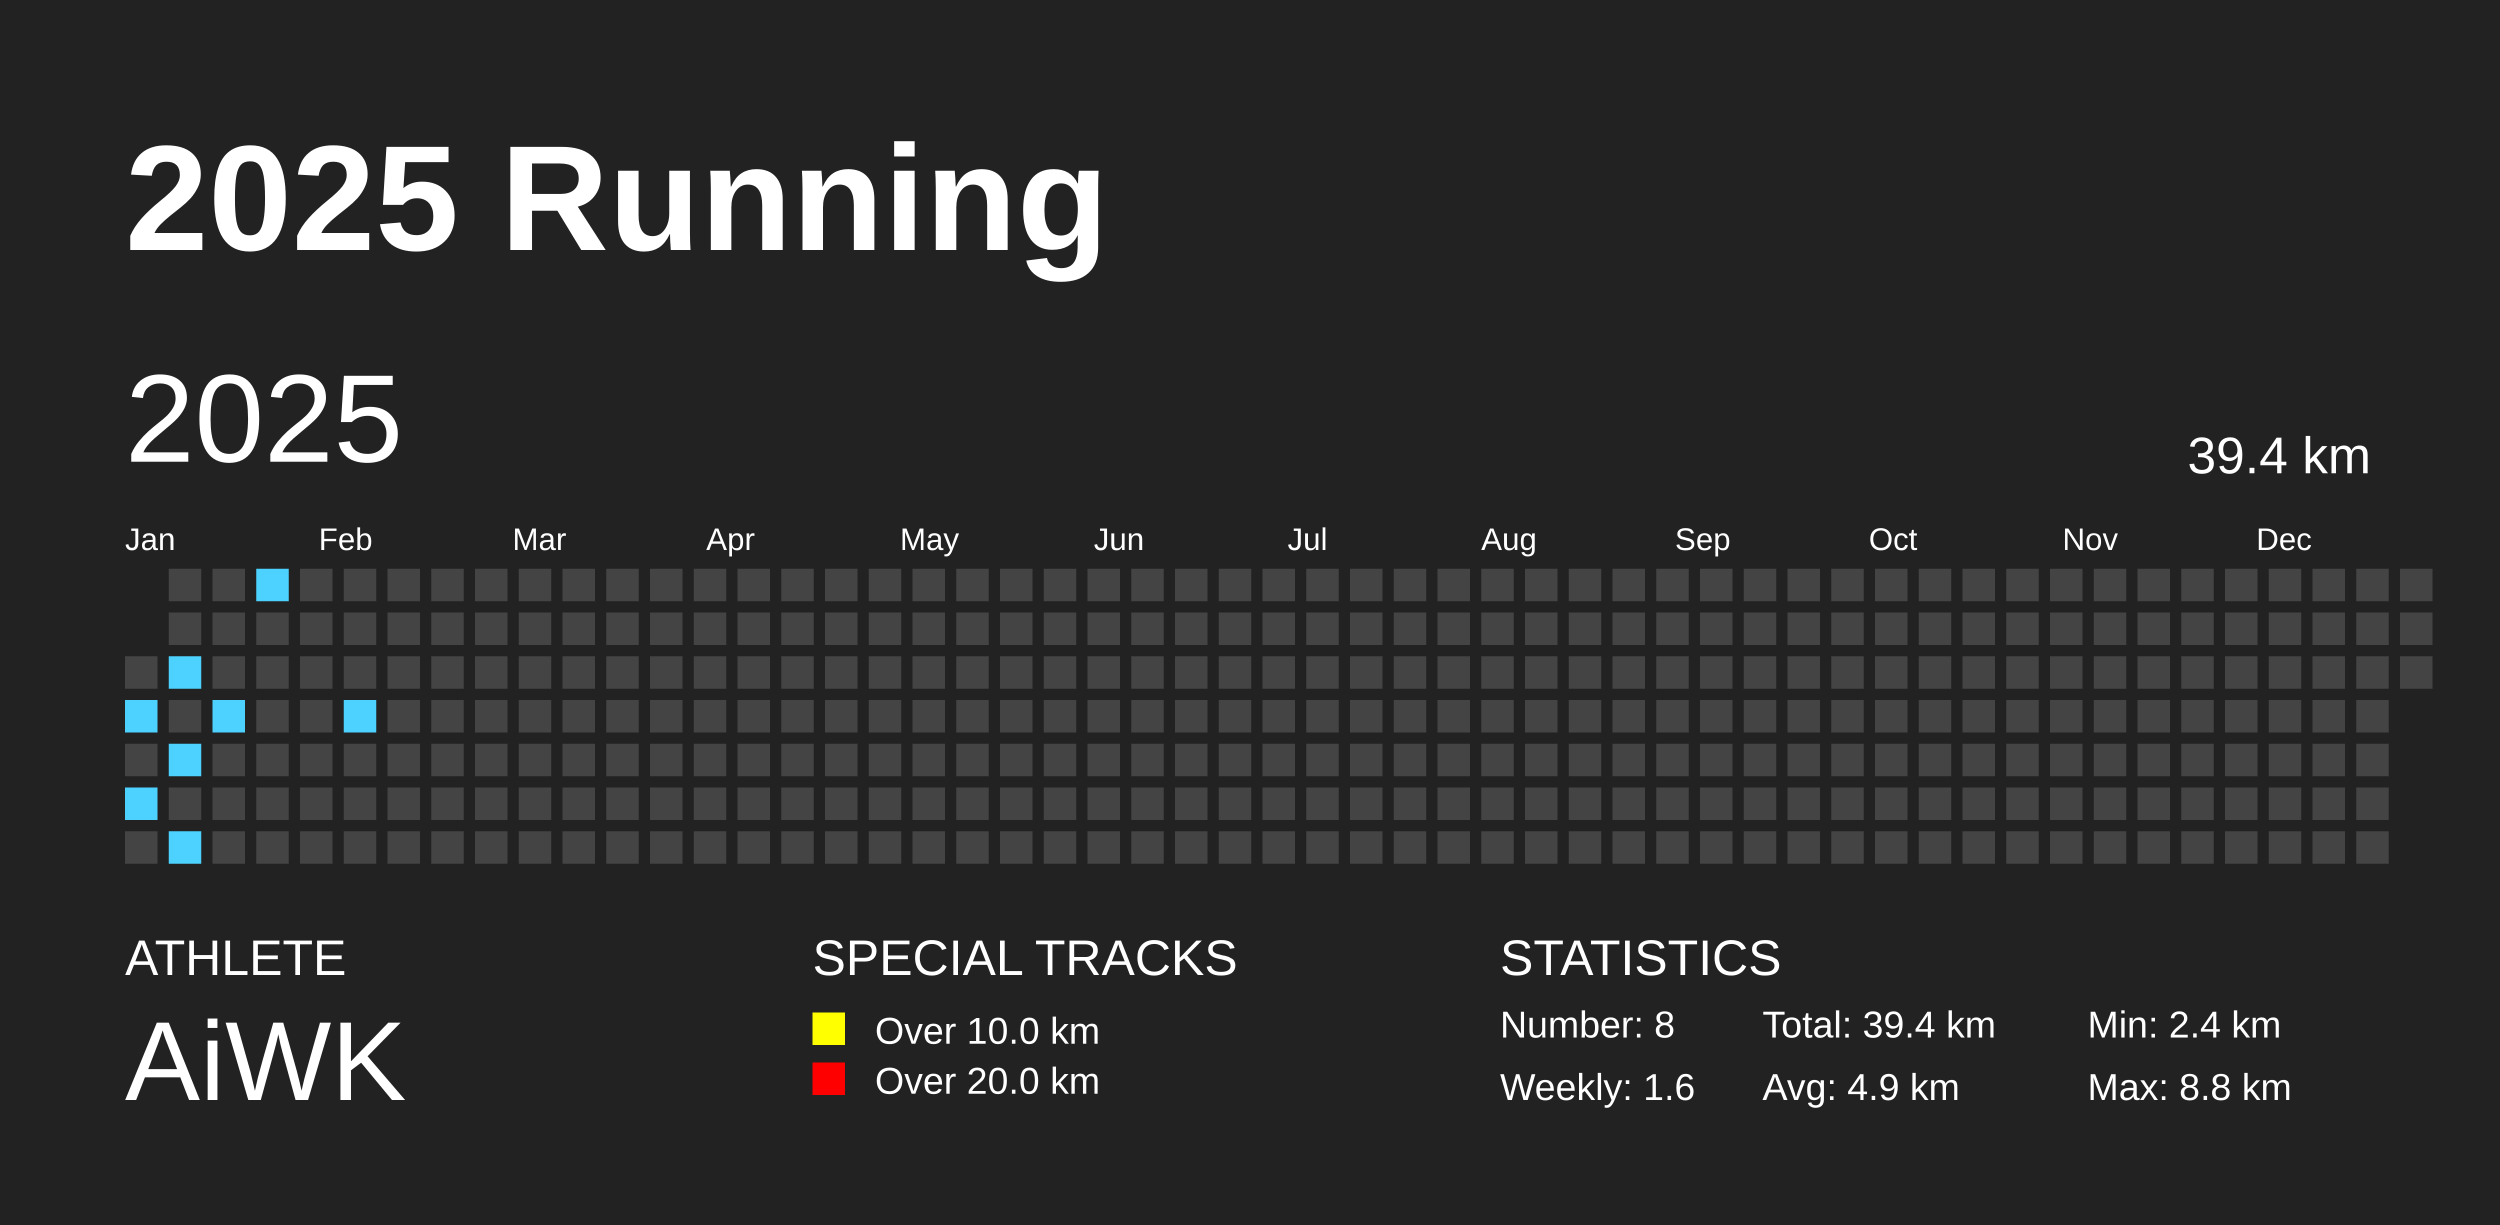
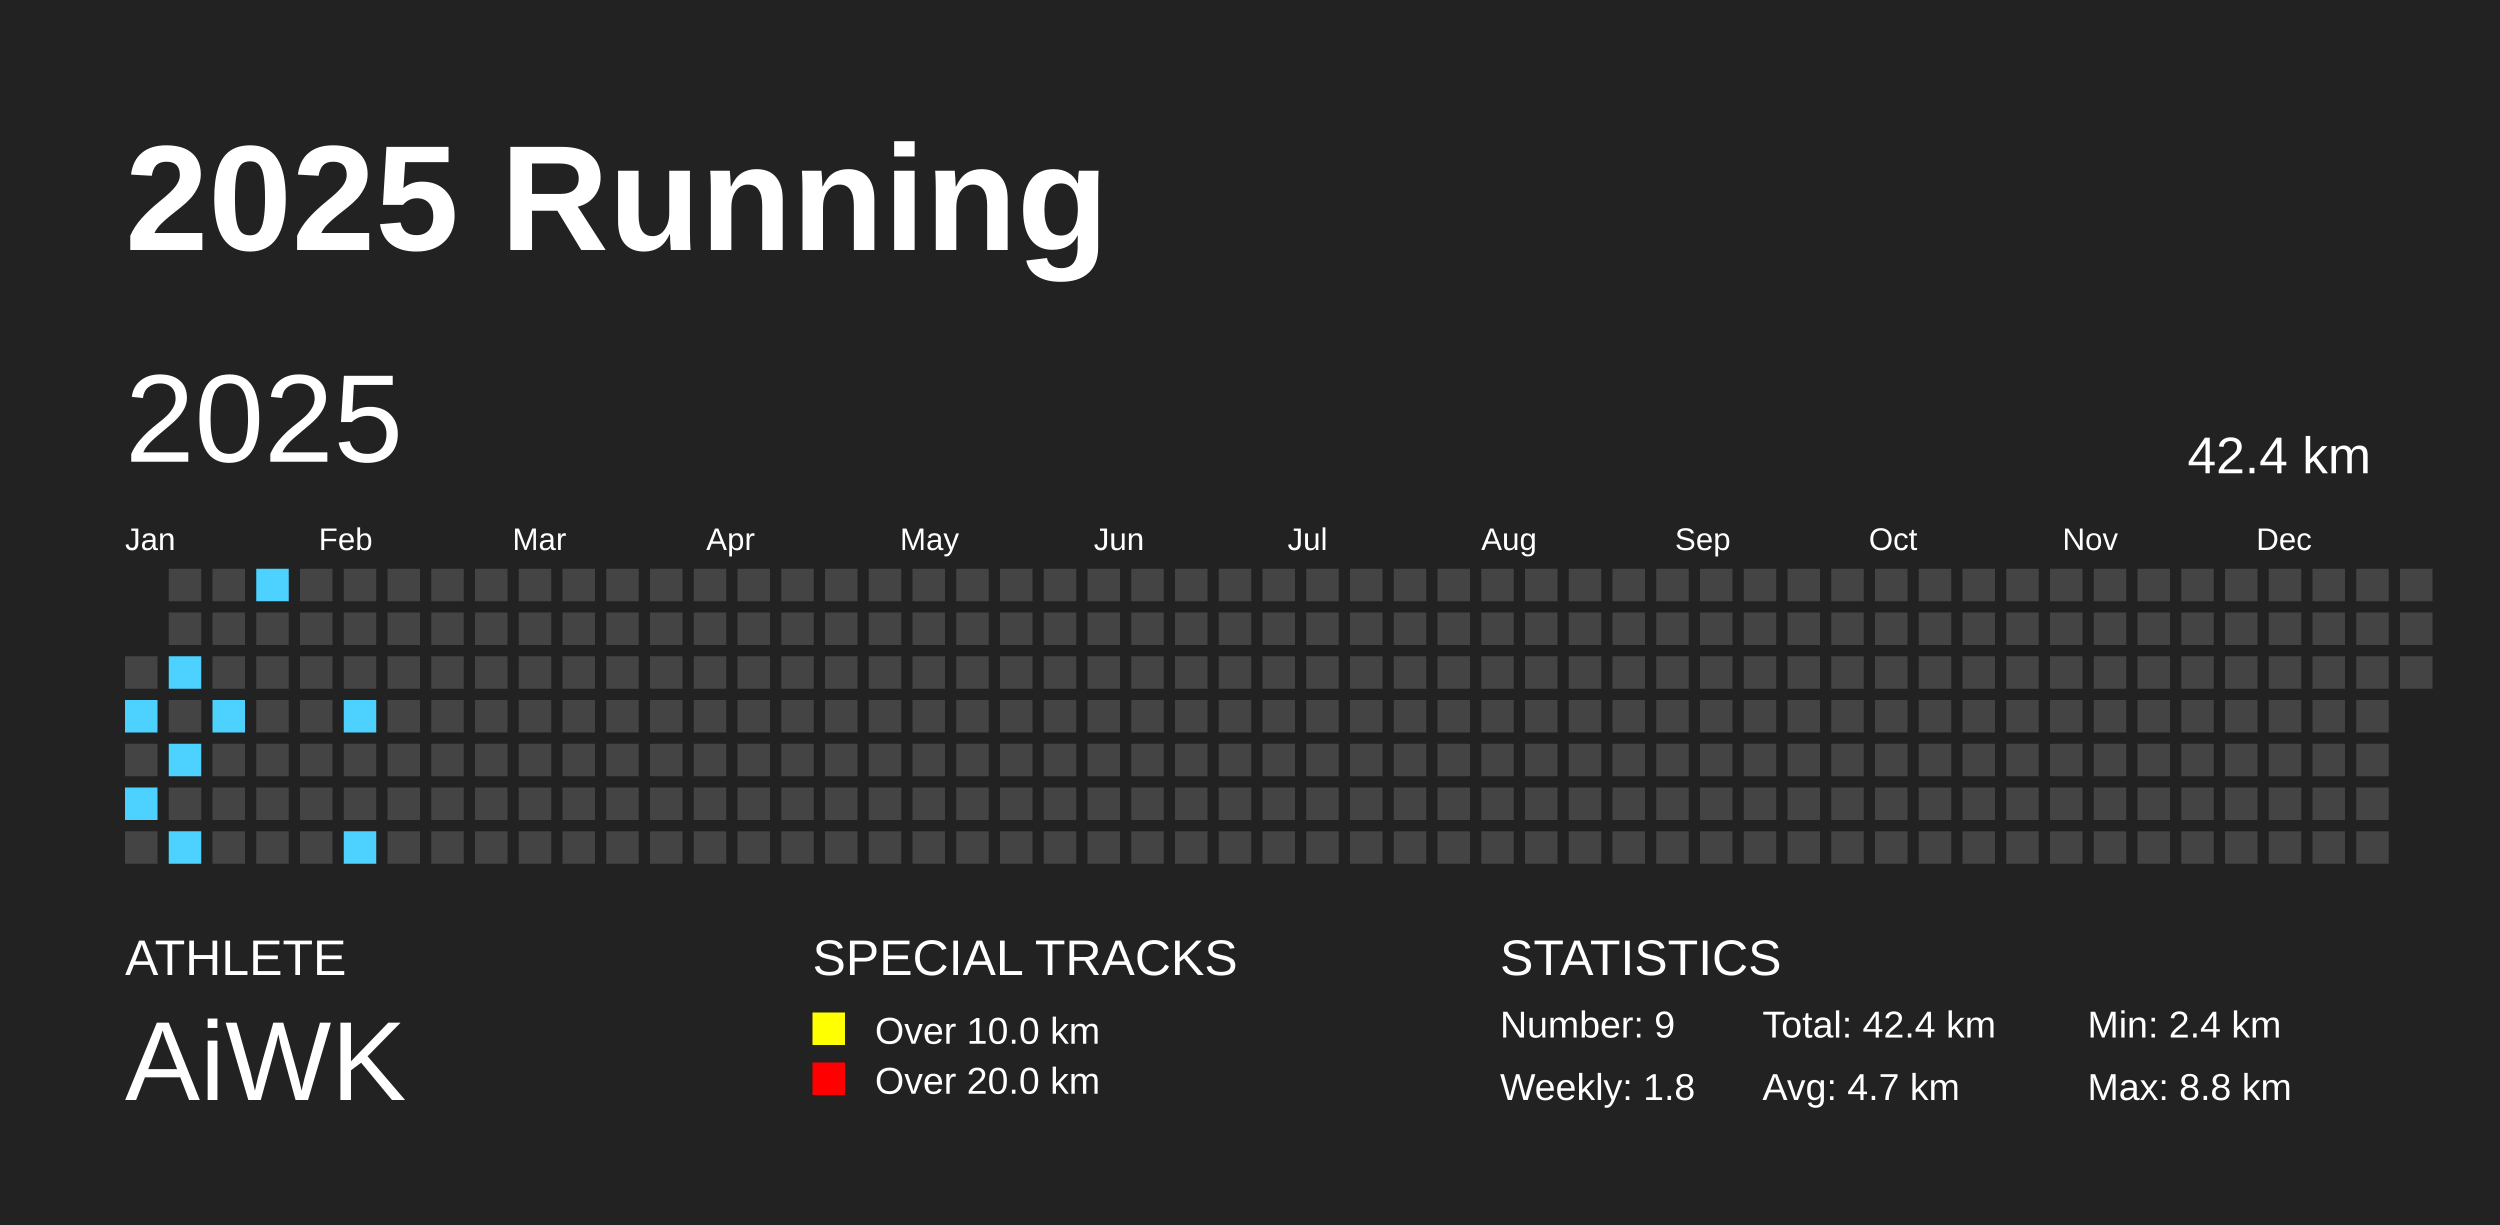
<svg xmlns="http://www.w3.org/2000/svg" baseProfile="full" height="98mm" version="1.1" viewBox="0,0,200,98" width="200mm">
  <defs />
  <rect fill="#222222" height="98" width="200" x="0" y="0" />
  <text fill="#FFFFFF" style="font-size:12px; font-family:Arial; font-weight:bold;" x="10" y="20">2025 Running</text>
  <text fill="#FFFFFF" style="font-size:4px; font-family:Arial" x="10" y="78">ATHLETE</text>
  <text fill="#FFFFFF" style="font-size:9px; font-family:Arial" x="10" y="88">AiWK</text>
  <text fill="#FFFFFF" style="font-size:4px; font-family:Arial" x="65" y="78">SPECIAL TRACKS</text>
  <rect fill="yellow" height="2.6" width="2.6" x="65" y="81" />
  <text fill="#FFFFFF" style="font-size:3px; font-family:Arial" x="70" y="83.5">Over 10.0 km</text>
  <rect fill="red" height="2.6" width="2.6" x="65" y="85" />
  <text fill="#FFFFFF" style="font-size:3px; font-family:Arial" x="70" y="87.5">Over 20.0 km</text>
  <text fill="#FFFFFF" style="font-size:4px; font-family:Arial" x="120" y="78">STATISTICS</text>
-   <text fill="#FFFFFF" style="font-size:3px; font-family:Arial" x="120" y="83">Number: 8</text>
-   <text fill="#FFFFFF" style="font-size:3px; font-family:Arial" x="120" y="88">Weekly: 1.6</text>
-   <text fill="#FFFFFF" style="font-size:3px; font-family:Arial" x="141" y="83">Total: 39.4 km</text>
-   <text fill="#FFFFFF" style="font-size:3px; font-family:Arial" x="141" y="88">Avg: 4.9 km</text>
+   <text fill="#FFFFFF" style="font-size:3px; font-family:Arial" x="120" y="83">Number: 9</text>
+   <text fill="#FFFFFF" style="font-size:3px; font-family:Arial" x="120" y="88">Weekly: 1.8</text>
+   <text fill="#FFFFFF" style="font-size:3px; font-family:Arial" x="141" y="83">Total: 42.4 km</text>
+   <text fill="#FFFFFF" style="font-size:3px; font-family:Arial" x="141" y="88">Avg: 4.7 km</text>
  <text fill="#FFFFFF" style="font-size:3px; font-family:Arial" x="167" y="83">Min: 2.4 km</text>
  <text fill="#FFFFFF" style="font-size:3px; font-family:Arial" x="167" y="88">Max: 8.8 km</text>
  <text dominant-baseline="hanging" fill="#FFFFFF" style="font-size:10.0px; font-family:Arial;" x="10" y="30">2025</text>
-   <text dominant-baseline="hanging" fill="#FFFFFF" style="font-size:4.125px; font-family:Arial;" x="175" y="35">39.4 km</text>
+   <text dominant-baseline="hanging" fill="#FFFFFF" style="font-size:4.125px; font-family:Arial;" x="175" y="35">42.4 km</text>
  <text fill="#FFFFFF" style="font-size:2.5px; font-family:Arial" x="10.0" y="44">Jan</text>
  <text fill="#FFFFFF" style="font-size:2.5px; font-family:Arial" x="25.5" y="44">Feb</text>
  <text fill="#FFFFFF" style="font-size:2.5px; font-family:Arial" x="41.0" y="44">Mar</text>
  <text fill="#FFFFFF" style="font-size:2.5px; font-family:Arial" x="56.5" y="44">Apr</text>
  <text fill="#FFFFFF" style="font-size:2.5px; font-family:Arial" x="72.0" y="44">May</text>
  <text fill="#FFFFFF" style="font-size:2.5px; font-family:Arial" x="87.5" y="44">Jun</text>
  <text fill="#FFFFFF" style="font-size:2.5px; font-family:Arial" x="103.0" y="44">Jul</text>
  <text fill="#FFFFFF" style="font-size:2.5px; font-family:Arial" x="118.5" y="44">Aug</text>
  <text fill="#FFFFFF" style="font-size:2.5px; font-family:Arial" x="134.0" y="44">Sep</text>
  <text fill="#FFFFFF" style="font-size:2.5px; font-family:Arial" x="149.5" y="44">Oct</text>
  <text fill="#FFFFFF" style="font-size:2.5px; font-family:Arial" x="165.0" y="44">Nov</text>
  <text fill="#FFFFFF" style="font-size:2.5px; font-family:Arial" x="180.5" y="44">Dec</text>
  <rect fill="#444444" height="2.6" width="2.6" x="10.0" y="52.5" />
  <rect fill="#4DD2FF" height="2.6" width="2.6" x="10.0" y="56.0" />
  <rect fill="#444444" height="2.6" width="2.6" x="10.0" y="59.5" />
  <rect fill="#4DD2FF" height="2.6" width="2.6" x="10.0" y="63.0" />
  <rect fill="#444444" height="2.6" width="2.6" x="10.0" y="66.5" />
  <rect fill="#444444" height="2.6" width="2.6" x="13.5" y="45.5" />
  <rect fill="#444444" height="2.6" width="2.6" x="13.5" y="49.0" />
  <rect fill="#4DD2FF" height="2.6" width="2.6" x="13.5" y="52.5" />
  <rect fill="#444444" height="2.6" width="2.6" x="13.5" y="56.0" />
  <rect fill="#4DD2FF" height="2.6" width="2.6" x="13.5" y="59.5" />
  <rect fill="#444444" height="2.6" width="2.6" x="13.5" y="63.0" />
  <rect fill="#4DD2FF" height="2.6" width="2.6" x="13.5" y="66.5" />
  <rect fill="#444444" height="2.6" width="2.6" x="17.0" y="45.5" />
  <rect fill="#444444" height="2.6" width="2.6" x="17.0" y="49.0" />
  <rect fill="#444444" height="2.6" width="2.6" x="17.0" y="52.5" />
  <rect fill="#4DD2FF" height="2.6" width="2.6" x="17.0" y="56.0" />
  <rect fill="#444444" height="2.6" width="2.6" x="17.0" y="59.5" />
  <rect fill="#444444" height="2.6" width="2.6" x="17.0" y="63.0" />
  <rect fill="#444444" height="2.6" width="2.6" x="17.0" y="66.5" />
  <rect fill="#4DD2FF" height="2.6" width="2.6" x="20.5" y="45.5" />
  <rect fill="#444444" height="2.6" width="2.6" x="20.5" y="49.0" />
  <rect fill="#444444" height="2.6" width="2.6" x="20.5" y="52.5" />
  <rect fill="#444444" height="2.6" width="2.6" x="20.5" y="56.0" />
  <rect fill="#444444" height="2.6" width="2.6" x="20.5" y="59.5" />
  <rect fill="#444444" height="2.6" width="2.6" x="20.5" y="63.0" />
  <rect fill="#444444" height="2.6" width="2.6" x="20.5" y="66.5" />
  <rect fill="#444444" height="2.6" width="2.6" x="24.0" y="45.5" />
  <rect fill="#444444" height="2.6" width="2.6" x="24.0" y="49.0" />
  <rect fill="#444444" height="2.6" width="2.6" x="24.0" y="52.5" />
  <rect fill="#444444" height="2.6" width="2.6" x="24.0" y="56.0" />
  <rect fill="#444444" height="2.6" width="2.6" x="24.0" y="59.5" />
  <rect fill="#444444" height="2.6" width="2.6" x="24.0" y="63.0" />
  <rect fill="#444444" height="2.6" width="2.6" x="24.0" y="66.5" />
  <rect fill="#444444" height="2.6" width="2.6" x="27.5" y="45.5" />
  <rect fill="#444444" height="2.6" width="2.6" x="27.5" y="49.0" />
  <rect fill="#444444" height="2.6" width="2.6" x="27.5" y="52.5" />
  <rect fill="#4DD2FF" height="2.6" width="2.6" x="27.5" y="56.0" />
  <rect fill="#444444" height="2.6" width="2.6" x="27.5" y="59.5" />
  <rect fill="#444444" height="2.6" width="2.6" x="27.5" y="63.0" />
-   <rect fill="#444444" height="2.6" width="2.6" x="27.5" y="66.5" />
+   <rect fill="#4DD2FF" height="2.6" width="2.6" x="27.5" y="66.5" />
  <rect fill="#444444" height="2.6" width="2.6" x="31.0" y="45.5" />
  <rect fill="#444444" height="2.6" width="2.6" x="31.0" y="49.0" />
  <rect fill="#444444" height="2.6" width="2.6" x="31.0" y="52.5" />
  <rect fill="#444444" height="2.6" width="2.6" x="31.0" y="56.0" />
  <rect fill="#444444" height="2.6" width="2.6" x="31.0" y="59.5" />
  <rect fill="#444444" height="2.6" width="2.6" x="31.0" y="63.0" />
  <rect fill="#444444" height="2.6" width="2.6" x="31.0" y="66.5" />
  <rect fill="#444444" height="2.6" width="2.6" x="34.5" y="45.5" />
  <rect fill="#444444" height="2.6" width="2.6" x="34.5" y="49.0" />
  <rect fill="#444444" height="2.6" width="2.6" x="34.5" y="52.5" />
  <rect fill="#444444" height="2.6" width="2.6" x="34.5" y="56.0" />
  <rect fill="#444444" height="2.6" width="2.6" x="34.5" y="59.5" />
  <rect fill="#444444" height="2.6" width="2.6" x="34.5" y="63.0" />
  <rect fill="#444444" height="2.6" width="2.6" x="34.5" y="66.5" />
  <rect fill="#444444" height="2.6" width="2.6" x="38.0" y="45.5" />
  <rect fill="#444444" height="2.6" width="2.6" x="38.0" y="49.0" />
  <rect fill="#444444" height="2.6" width="2.6" x="38.0" y="52.5" />
  <rect fill="#444444" height="2.6" width="2.6" x="38.0" y="56.0" />
  <rect fill="#444444" height="2.6" width="2.6" x="38.0" y="59.5" />
  <rect fill="#444444" height="2.6" width="2.6" x="38.0" y="63.0" />
  <rect fill="#444444" height="2.6" width="2.6" x="38.0" y="66.5" />
  <rect fill="#444444" height="2.6" width="2.6" x="41.5" y="45.5" />
  <rect fill="#444444" height="2.6" width="2.6" x="41.5" y="49.0" />
  <rect fill="#444444" height="2.6" width="2.6" x="41.5" y="52.5" />
  <rect fill="#444444" height="2.6" width="2.6" x="41.5" y="56.0" />
  <rect fill="#444444" height="2.6" width="2.6" x="41.5" y="59.5" />
  <rect fill="#444444" height="2.6" width="2.6" x="41.5" y="63.0" />
  <rect fill="#444444" height="2.6" width="2.6" x="41.5" y="66.5" />
  <rect fill="#444444" height="2.6" width="2.6" x="45.0" y="45.5" />
  <rect fill="#444444" height="2.6" width="2.6" x="45.0" y="49.0" />
  <rect fill="#444444" height="2.6" width="2.6" x="45.0" y="52.5" />
  <rect fill="#444444" height="2.6" width="2.6" x="45.0" y="56.0" />
  <rect fill="#444444" height="2.6" width="2.6" x="45.0" y="59.5" />
  <rect fill="#444444" height="2.6" width="2.6" x="45.0" y="63.0" />
  <rect fill="#444444" height="2.6" width="2.6" x="45.0" y="66.5" />
  <rect fill="#444444" height="2.6" width="2.6" x="48.5" y="45.5" />
  <rect fill="#444444" height="2.6" width="2.6" x="48.5" y="49.0" />
  <rect fill="#444444" height="2.6" width="2.6" x="48.5" y="52.5" />
  <rect fill="#444444" height="2.6" width="2.6" x="48.5" y="56.0" />
  <rect fill="#444444" height="2.6" width="2.6" x="48.5" y="59.5" />
  <rect fill="#444444" height="2.6" width="2.6" x="48.5" y="63.0" />
  <rect fill="#444444" height="2.6" width="2.6" x="48.5" y="66.5" />
  <rect fill="#444444" height="2.6" width="2.6" x="52.0" y="45.5" />
  <rect fill="#444444" height="2.6" width="2.6" x="52.0" y="49.0" />
  <rect fill="#444444" height="2.6" width="2.6" x="52.0" y="52.5" />
  <rect fill="#444444" height="2.6" width="2.6" x="52.0" y="56.0" />
  <rect fill="#444444" height="2.6" width="2.6" x="52.0" y="59.5" />
  <rect fill="#444444" height="2.6" width="2.6" x="52.0" y="63.0" />
  <rect fill="#444444" height="2.6" width="2.6" x="52.0" y="66.5" />
  <rect fill="#444444" height="2.6" width="2.6" x="55.5" y="45.5" />
  <rect fill="#444444" height="2.6" width="2.6" x="55.5" y="49.0" />
  <rect fill="#444444" height="2.6" width="2.6" x="55.5" y="52.5" />
  <rect fill="#444444" height="2.6" width="2.6" x="55.5" y="56.0" />
  <rect fill="#444444" height="2.6" width="2.6" x="55.5" y="59.5" />
  <rect fill="#444444" height="2.6" width="2.6" x="55.5" y="63.0" />
  <rect fill="#444444" height="2.6" width="2.6" x="55.5" y="66.5" />
  <rect fill="#444444" height="2.6" width="2.6" x="59.0" y="45.5" />
  <rect fill="#444444" height="2.6" width="2.6" x="59.0" y="49.0" />
  <rect fill="#444444" height="2.6" width="2.6" x="59.0" y="52.5" />
  <rect fill="#444444" height="2.6" width="2.6" x="59.0" y="56.0" />
  <rect fill="#444444" height="2.6" width="2.6" x="59.0" y="59.5" />
  <rect fill="#444444" height="2.6" width="2.6" x="59.0" y="63.0" />
  <rect fill="#444444" height="2.6" width="2.6" x="59.0" y="66.5" />
  <rect fill="#444444" height="2.6" width="2.6" x="62.5" y="45.5" />
  <rect fill="#444444" height="2.6" width="2.6" x="62.5" y="49.0" />
  <rect fill="#444444" height="2.6" width="2.6" x="62.5" y="52.5" />
  <rect fill="#444444" height="2.6" width="2.6" x="62.5" y="56.0" />
  <rect fill="#444444" height="2.6" width="2.6" x="62.5" y="59.5" />
  <rect fill="#444444" height="2.6" width="2.6" x="62.5" y="63.0" />
  <rect fill="#444444" height="2.6" width="2.6" x="62.5" y="66.5" />
  <rect fill="#444444" height="2.6" width="2.6" x="66.0" y="45.5" />
  <rect fill="#444444" height="2.6" width="2.6" x="66.0" y="49.0" />
  <rect fill="#444444" height="2.6" width="2.6" x="66.0" y="52.5" />
  <rect fill="#444444" height="2.6" width="2.6" x="66.0" y="56.0" />
  <rect fill="#444444" height="2.6" width="2.6" x="66.0" y="59.5" />
  <rect fill="#444444" height="2.6" width="2.6" x="66.0" y="63.0" />
  <rect fill="#444444" height="2.6" width="2.6" x="66.0" y="66.5" />
  <rect fill="#444444" height="2.6" width="2.6" x="69.5" y="45.5" />
  <rect fill="#444444" height="2.6" width="2.6" x="69.5" y="49.0" />
  <rect fill="#444444" height="2.6" width="2.6" x="69.5" y="52.5" />
  <rect fill="#444444" height="2.6" width="2.6" x="69.5" y="56.0" />
  <rect fill="#444444" height="2.6" width="2.6" x="69.5" y="59.5" />
  <rect fill="#444444" height="2.6" width="2.6" x="69.5" y="63.0" />
  <rect fill="#444444" height="2.6" width="2.6" x="69.5" y="66.5" />
  <rect fill="#444444" height="2.6" width="2.6" x="73.0" y="45.5" />
  <rect fill="#444444" height="2.6" width="2.6" x="73.0" y="49.0" />
  <rect fill="#444444" height="2.6" width="2.6" x="73.0" y="52.5" />
  <rect fill="#444444" height="2.6" width="2.6" x="73.0" y="56.0" />
  <rect fill="#444444" height="2.6" width="2.6" x="73.0" y="59.5" />
  <rect fill="#444444" height="2.6" width="2.6" x="73.0" y="63.0" />
  <rect fill="#444444" height="2.6" width="2.6" x="73.0" y="66.5" />
  <rect fill="#444444" height="2.6" width="2.6" x="76.5" y="45.5" />
  <rect fill="#444444" height="2.6" width="2.6" x="76.5" y="49.0" />
  <rect fill="#444444" height="2.6" width="2.6" x="76.5" y="52.5" />
  <rect fill="#444444" height="2.6" width="2.6" x="76.5" y="56.0" />
  <rect fill="#444444" height="2.6" width="2.6" x="76.5" y="59.5" />
  <rect fill="#444444" height="2.6" width="2.6" x="76.5" y="63.0" />
  <rect fill="#444444" height="2.6" width="2.6" x="76.5" y="66.5" />
  <rect fill="#444444" height="2.6" width="2.6" x="80.0" y="45.5" />
  <rect fill="#444444" height="2.6" width="2.6" x="80.0" y="49.0" />
  <rect fill="#444444" height="2.6" width="2.6" x="80.0" y="52.5" />
  <rect fill="#444444" height="2.6" width="2.6" x="80.0" y="56.0" />
  <rect fill="#444444" height="2.6" width="2.6" x="80.0" y="59.5" />
  <rect fill="#444444" height="2.6" width="2.6" x="80.0" y="63.0" />
  <rect fill="#444444" height="2.6" width="2.6" x="80.0" y="66.5" />
  <rect fill="#444444" height="2.6" width="2.6" x="83.5" y="45.5" />
  <rect fill="#444444" height="2.6" width="2.6" x="83.5" y="49.0" />
  <rect fill="#444444" height="2.6" width="2.6" x="83.5" y="52.5" />
  <rect fill="#444444" height="2.6" width="2.6" x="83.5" y="56.0" />
  <rect fill="#444444" height="2.6" width="2.6" x="83.5" y="59.5" />
  <rect fill="#444444" height="2.6" width="2.6" x="83.5" y="63.0" />
  <rect fill="#444444" height="2.6" width="2.6" x="83.5" y="66.5" />
  <rect fill="#444444" height="2.6" width="2.6" x="87.0" y="45.5" />
  <rect fill="#444444" height="2.6" width="2.6" x="87.0" y="49.0" />
  <rect fill="#444444" height="2.6" width="2.6" x="87.0" y="52.5" />
  <rect fill="#444444" height="2.6" width="2.6" x="87.0" y="56.0" />
  <rect fill="#444444" height="2.6" width="2.6" x="87.0" y="59.5" />
  <rect fill="#444444" height="2.6" width="2.6" x="87.0" y="63.0" />
  <rect fill="#444444" height="2.6" width="2.6" x="87.0" y="66.5" />
  <rect fill="#444444" height="2.6" width="2.6" x="90.5" y="45.5" />
  <rect fill="#444444" height="2.6" width="2.6" x="90.5" y="49.0" />
  <rect fill="#444444" height="2.6" width="2.6" x="90.5" y="52.5" />
  <rect fill="#444444" height="2.6" width="2.6" x="90.5" y="56.0" />
  <rect fill="#444444" height="2.6" width="2.6" x="90.5" y="59.5" />
  <rect fill="#444444" height="2.6" width="2.6" x="90.5" y="63.0" />
  <rect fill="#444444" height="2.6" width="2.6" x="90.5" y="66.5" />
  <rect fill="#444444" height="2.6" width="2.6" x="94.0" y="45.5" />
  <rect fill="#444444" height="2.6" width="2.6" x="94.0" y="49.0" />
  <rect fill="#444444" height="2.6" width="2.6" x="94.0" y="52.5" />
  <rect fill="#444444" height="2.6" width="2.6" x="94.0" y="56.0" />
  <rect fill="#444444" height="2.6" width="2.6" x="94.0" y="59.5" />
  <rect fill="#444444" height="2.6" width="2.6" x="94.0" y="63.0" />
  <rect fill="#444444" height="2.6" width="2.6" x="94.0" y="66.5" />
  <rect fill="#444444" height="2.6" width="2.6" x="97.5" y="45.5" />
  <rect fill="#444444" height="2.6" width="2.6" x="97.5" y="49.0" />
  <rect fill="#444444" height="2.6" width="2.6" x="97.5" y="52.5" />
  <rect fill="#444444" height="2.6" width="2.6" x="97.5" y="56.0" />
  <rect fill="#444444" height="2.6" width="2.6" x="97.5" y="59.5" />
  <rect fill="#444444" height="2.6" width="2.6" x="97.5" y="63.0" />
  <rect fill="#444444" height="2.6" width="2.6" x="97.5" y="66.5" />
  <rect fill="#444444" height="2.6" width="2.6" x="101.0" y="45.5" />
  <rect fill="#444444" height="2.6" width="2.6" x="101.0" y="49.0" />
  <rect fill="#444444" height="2.6" width="2.6" x="101.0" y="52.5" />
  <rect fill="#444444" height="2.6" width="2.6" x="101.0" y="56.0" />
  <rect fill="#444444" height="2.6" width="2.6" x="101.0" y="59.5" />
  <rect fill="#444444" height="2.6" width="2.6" x="101.0" y="63.0" />
  <rect fill="#444444" height="2.6" width="2.6" x="101.0" y="66.5" />
  <rect fill="#444444" height="2.6" width="2.6" x="104.5" y="45.5" />
  <rect fill="#444444" height="2.6" width="2.6" x="104.5" y="49.0" />
  <rect fill="#444444" height="2.6" width="2.6" x="104.5" y="52.5" />
  <rect fill="#444444" height="2.6" width="2.6" x="104.5" y="56.0" />
  <rect fill="#444444" height="2.6" width="2.6" x="104.5" y="59.5" />
  <rect fill="#444444" height="2.6" width="2.6" x="104.5" y="63.0" />
  <rect fill="#444444" height="2.6" width="2.6" x="104.5" y="66.5" />
  <rect fill="#444444" height="2.6" width="2.6" x="108.0" y="45.5" />
  <rect fill="#444444" height="2.6" width="2.6" x="108.0" y="49.0" />
  <rect fill="#444444" height="2.6" width="2.6" x="108.0" y="52.5" />
  <rect fill="#444444" height="2.6" width="2.6" x="108.0" y="56.0" />
  <rect fill="#444444" height="2.6" width="2.6" x="108.0" y="59.5" />
  <rect fill="#444444" height="2.6" width="2.6" x="108.0" y="63.0" />
  <rect fill="#444444" height="2.6" width="2.6" x="108.0" y="66.5" />
  <rect fill="#444444" height="2.6" width="2.6" x="111.5" y="45.5" />
  <rect fill="#444444" height="2.6" width="2.6" x="111.5" y="49.0" />
  <rect fill="#444444" height="2.6" width="2.6" x="111.5" y="52.5" />
  <rect fill="#444444" height="2.6" width="2.6" x="111.5" y="56.0" />
  <rect fill="#444444" height="2.6" width="2.6" x="111.5" y="59.5" />
  <rect fill="#444444" height="2.6" width="2.6" x="111.5" y="63.0" />
  <rect fill="#444444" height="2.6" width="2.6" x="111.5" y="66.5" />
  <rect fill="#444444" height="2.6" width="2.6" x="115.0" y="45.5" />
  <rect fill="#444444" height="2.6" width="2.6" x="115.0" y="49.0" />
  <rect fill="#444444" height="2.6" width="2.6" x="115.0" y="52.5" />
  <rect fill="#444444" height="2.6" width="2.6" x="115.0" y="56.0" />
  <rect fill="#444444" height="2.6" width="2.6" x="115.0" y="59.5" />
  <rect fill="#444444" height="2.6" width="2.6" x="115.0" y="63.0" />
  <rect fill="#444444" height="2.6" width="2.6" x="115.0" y="66.5" />
  <rect fill="#444444" height="2.6" width="2.6" x="118.5" y="45.5" />
  <rect fill="#444444" height="2.6" width="2.6" x="118.5" y="49.0" />
  <rect fill="#444444" height="2.6" width="2.6" x="118.5" y="52.5" />
  <rect fill="#444444" height="2.6" width="2.6" x="118.5" y="56.0" />
  <rect fill="#444444" height="2.6" width="2.6" x="118.5" y="59.5" />
  <rect fill="#444444" height="2.6" width="2.6" x="118.5" y="63.0" />
  <rect fill="#444444" height="2.6" width="2.6" x="118.5" y="66.5" />
  <rect fill="#444444" height="2.6" width="2.6" x="122.0" y="45.5" />
  <rect fill="#444444" height="2.6" width="2.6" x="122.0" y="49.0" />
  <rect fill="#444444" height="2.6" width="2.6" x="122.0" y="52.5" />
  <rect fill="#444444" height="2.6" width="2.6" x="122.0" y="56.0" />
  <rect fill="#444444" height="2.6" width="2.6" x="122.0" y="59.5" />
  <rect fill="#444444" height="2.6" width="2.6" x="122.0" y="63.0" />
  <rect fill="#444444" height="2.6" width="2.6" x="122.0" y="66.5" />
  <rect fill="#444444" height="2.6" width="2.6" x="125.5" y="45.5" />
  <rect fill="#444444" height="2.6" width="2.6" x="125.5" y="49.0" />
  <rect fill="#444444" height="2.6" width="2.6" x="125.5" y="52.5" />
  <rect fill="#444444" height="2.6" width="2.6" x="125.5" y="56.0" />
  <rect fill="#444444" height="2.6" width="2.6" x="125.5" y="59.5" />
  <rect fill="#444444" height="2.6" width="2.6" x="125.5" y="63.0" />
  <rect fill="#444444" height="2.6" width="2.6" x="125.5" y="66.5" />
  <rect fill="#444444" height="2.6" width="2.6" x="129.0" y="45.5" />
  <rect fill="#444444" height="2.6" width="2.6" x="129.0" y="49.0" />
  <rect fill="#444444" height="2.6" width="2.6" x="129.0" y="52.5" />
  <rect fill="#444444" height="2.6" width="2.6" x="129.0" y="56.0" />
  <rect fill="#444444" height="2.6" width="2.6" x="129.0" y="59.5" />
  <rect fill="#444444" height="2.6" width="2.6" x="129.0" y="63.0" />
  <rect fill="#444444" height="2.6" width="2.6" x="129.0" y="66.5" />
  <rect fill="#444444" height="2.6" width="2.6" x="132.5" y="45.5" />
  <rect fill="#444444" height="2.6" width="2.6" x="132.5" y="49.0" />
  <rect fill="#444444" height="2.6" width="2.6" x="132.5" y="52.5" />
  <rect fill="#444444" height="2.6" width="2.6" x="132.5" y="56.0" />
  <rect fill="#444444" height="2.6" width="2.6" x="132.5" y="59.5" />
  <rect fill="#444444" height="2.6" width="2.6" x="132.5" y="63.0" />
  <rect fill="#444444" height="2.6" width="2.6" x="132.5" y="66.5" />
  <rect fill="#444444" height="2.6" width="2.6" x="136.0" y="45.5" />
  <rect fill="#444444" height="2.6" width="2.6" x="136.0" y="49.0" />
  <rect fill="#444444" height="2.6" width="2.6" x="136.0" y="52.5" />
  <rect fill="#444444" height="2.6" width="2.6" x="136.0" y="56.0" />
  <rect fill="#444444" height="2.6" width="2.6" x="136.0" y="59.5" />
  <rect fill="#444444" height="2.6" width="2.6" x="136.0" y="63.0" />
  <rect fill="#444444" height="2.6" width="2.6" x="136.0" y="66.5" />
  <rect fill="#444444" height="2.6" width="2.6" x="139.5" y="45.5" />
  <rect fill="#444444" height="2.6" width="2.6" x="139.5" y="49.0" />
  <rect fill="#444444" height="2.6" width="2.6" x="139.5" y="52.5" />
  <rect fill="#444444" height="2.6" width="2.6" x="139.5" y="56.0" />
  <rect fill="#444444" height="2.6" width="2.6" x="139.5" y="59.5" />
  <rect fill="#444444" height="2.6" width="2.6" x="139.5" y="63.0" />
  <rect fill="#444444" height="2.6" width="2.6" x="139.5" y="66.5" />
  <rect fill="#444444" height="2.6" width="2.6" x="143.0" y="45.5" />
  <rect fill="#444444" height="2.6" width="2.6" x="143.0" y="49.0" />
  <rect fill="#444444" height="2.6" width="2.6" x="143.0" y="52.5" />
  <rect fill="#444444" height="2.6" width="2.6" x="143.0" y="56.0" />
  <rect fill="#444444" height="2.6" width="2.6" x="143.0" y="59.5" />
  <rect fill="#444444" height="2.6" width="2.6" x="143.0" y="63.0" />
  <rect fill="#444444" height="2.6" width="2.6" x="143.0" y="66.5" />
  <rect fill="#444444" height="2.6" width="2.6" x="146.5" y="45.5" />
  <rect fill="#444444" height="2.6" width="2.6" x="146.5" y="49.0" />
  <rect fill="#444444" height="2.6" width="2.6" x="146.5" y="52.5" />
  <rect fill="#444444" height="2.6" width="2.6" x="146.5" y="56.0" />
  <rect fill="#444444" height="2.6" width="2.6" x="146.5" y="59.5" />
  <rect fill="#444444" height="2.6" width="2.6" x="146.5" y="63.0" />
  <rect fill="#444444" height="2.6" width="2.6" x="146.5" y="66.5" />
  <rect fill="#444444" height="2.6" width="2.6" x="150.0" y="45.5" />
  <rect fill="#444444" height="2.6" width="2.6" x="150.0" y="49.0" />
  <rect fill="#444444" height="2.6" width="2.6" x="150.0" y="52.5" />
  <rect fill="#444444" height="2.6" width="2.6" x="150.0" y="56.0" />
  <rect fill="#444444" height="2.6" width="2.6" x="150.0" y="59.5" />
  <rect fill="#444444" height="2.6" width="2.6" x="150.0" y="63.0" />
  <rect fill="#444444" height="2.6" width="2.6" x="150.0" y="66.5" />
  <rect fill="#444444" height="2.6" width="2.6" x="153.5" y="45.5" />
  <rect fill="#444444" height="2.6" width="2.6" x="153.5" y="49.0" />
  <rect fill="#444444" height="2.6" width="2.6" x="153.5" y="52.5" />
  <rect fill="#444444" height="2.6" width="2.6" x="153.5" y="56.0" />
  <rect fill="#444444" height="2.6" width="2.6" x="153.5" y="59.5" />
  <rect fill="#444444" height="2.6" width="2.6" x="153.5" y="63.0" />
  <rect fill="#444444" height="2.6" width="2.6" x="153.5" y="66.5" />
  <rect fill="#444444" height="2.6" width="2.6" x="157.0" y="45.5" />
  <rect fill="#444444" height="2.6" width="2.6" x="157.0" y="49.0" />
  <rect fill="#444444" height="2.6" width="2.6" x="157.0" y="52.5" />
  <rect fill="#444444" height="2.6" width="2.6" x="157.0" y="56.0" />
  <rect fill="#444444" height="2.6" width="2.6" x="157.0" y="59.5" />
  <rect fill="#444444" height="2.6" width="2.6" x="157.0" y="63.0" />
  <rect fill="#444444" height="2.6" width="2.6" x="157.0" y="66.5" />
  <rect fill="#444444" height="2.6" width="2.6" x="160.5" y="45.5" />
  <rect fill="#444444" height="2.6" width="2.6" x="160.5" y="49.0" />
  <rect fill="#444444" height="2.6" width="2.6" x="160.5" y="52.5" />
  <rect fill="#444444" height="2.6" width="2.6" x="160.5" y="56.0" />
  <rect fill="#444444" height="2.6" width="2.6" x="160.5" y="59.5" />
  <rect fill="#444444" height="2.6" width="2.6" x="160.5" y="63.0" />
  <rect fill="#444444" height="2.6" width="2.6" x="160.5" y="66.5" />
  <rect fill="#444444" height="2.6" width="2.6" x="164.0" y="45.5" />
  <rect fill="#444444" height="2.6" width="2.6" x="164.0" y="49.0" />
  <rect fill="#444444" height="2.6" width="2.6" x="164.0" y="52.5" />
  <rect fill="#444444" height="2.6" width="2.6" x="164.0" y="56.0" />
  <rect fill="#444444" height="2.6" width="2.6" x="164.0" y="59.5" />
  <rect fill="#444444" height="2.6" width="2.6" x="164.0" y="63.0" />
  <rect fill="#444444" height="2.6" width="2.6" x="164.0" y="66.5" />
  <rect fill="#444444" height="2.6" width="2.6" x="167.5" y="45.5" />
  <rect fill="#444444" height="2.6" width="2.6" x="167.5" y="49.0" />
  <rect fill="#444444" height="2.6" width="2.6" x="167.5" y="52.5" />
  <rect fill="#444444" height="2.6" width="2.6" x="167.5" y="56.0" />
  <rect fill="#444444" height="2.6" width="2.6" x="167.5" y="59.5" />
  <rect fill="#444444" height="2.6" width="2.6" x="167.5" y="63.0" />
  <rect fill="#444444" height="2.6" width="2.6" x="167.5" y="66.5" />
  <rect fill="#444444" height="2.6" width="2.6" x="171.0" y="45.5" />
  <rect fill="#444444" height="2.6" width="2.6" x="171.0" y="49.0" />
  <rect fill="#444444" height="2.6" width="2.6" x="171.0" y="52.5" />
  <rect fill="#444444" height="2.6" width="2.6" x="171.0" y="56.0" />
  <rect fill="#444444" height="2.6" width="2.6" x="171.0" y="59.5" />
  <rect fill="#444444" height="2.6" width="2.6" x="171.0" y="63.0" />
  <rect fill="#444444" height="2.6" width="2.6" x="171.0" y="66.5" />
  <rect fill="#444444" height="2.6" width="2.6" x="174.5" y="45.5" />
  <rect fill="#444444" height="2.6" width="2.6" x="174.5" y="49.0" />
  <rect fill="#444444" height="2.6" width="2.6" x="174.5" y="52.5" />
  <rect fill="#444444" height="2.6" width="2.6" x="174.5" y="56.0" />
  <rect fill="#444444" height="2.6" width="2.6" x="174.5" y="59.5" />
  <rect fill="#444444" height="2.6" width="2.6" x="174.5" y="63.0" />
  <rect fill="#444444" height="2.6" width="2.6" x="174.5" y="66.5" />
  <rect fill="#444444" height="2.6" width="2.6" x="178.0" y="45.5" />
  <rect fill="#444444" height="2.6" width="2.6" x="178.0" y="49.0" />
  <rect fill="#444444" height="2.6" width="2.6" x="178.0" y="52.5" />
  <rect fill="#444444" height="2.6" width="2.6" x="178.0" y="56.0" />
  <rect fill="#444444" height="2.6" width="2.6" x="178.0" y="59.5" />
  <rect fill="#444444" height="2.6" width="2.6" x="178.0" y="63.0" />
  <rect fill="#444444" height="2.6" width="2.6" x="178.0" y="66.5" />
  <rect fill="#444444" height="2.6" width="2.6" x="181.5" y="45.5" />
  <rect fill="#444444" height="2.6" width="2.6" x="181.5" y="49.0" />
  <rect fill="#444444" height="2.6" width="2.6" x="181.5" y="52.5" />
  <rect fill="#444444" height="2.6" width="2.6" x="181.5" y="56.0" />
  <rect fill="#444444" height="2.6" width="2.6" x="181.5" y="59.5" />
  <rect fill="#444444" height="2.6" width="2.6" x="181.5" y="63.0" />
  <rect fill="#444444" height="2.6" width="2.6" x="181.5" y="66.5" />
  <rect fill="#444444" height="2.6" width="2.6" x="185.0" y="45.5" />
  <rect fill="#444444" height="2.6" width="2.6" x="185.0" y="49.0" />
  <rect fill="#444444" height="2.6" width="2.6" x="185.0" y="52.5" />
  <rect fill="#444444" height="2.6" width="2.6" x="185.0" y="56.0" />
  <rect fill="#444444" height="2.6" width="2.6" x="185.0" y="59.5" />
  <rect fill="#444444" height="2.6" width="2.6" x="185.0" y="63.0" />
  <rect fill="#444444" height="2.6" width="2.6" x="185.0" y="66.5" />
  <rect fill="#444444" height="2.6" width="2.6" x="188.5" y="45.5" />
  <rect fill="#444444" height="2.6" width="2.6" x="188.5" y="49.0" />
  <rect fill="#444444" height="2.6" width="2.6" x="188.5" y="52.5" />
  <rect fill="#444444" height="2.6" width="2.6" x="188.5" y="56.0" />
  <rect fill="#444444" height="2.6" width="2.6" x="188.5" y="59.5" />
  <rect fill="#444444" height="2.6" width="2.6" x="188.5" y="63.0" />
  <rect fill="#444444" height="2.6" width="2.6" x="188.5" y="66.5" />
  <rect fill="#444444" height="2.6" width="2.6" x="192.0" y="45.5" />
  <rect fill="#444444" height="2.6" width="2.6" x="192.0" y="49.0" />
  <rect fill="#444444" height="2.6" width="2.6" x="192.0" y="52.5" />
</svg>
